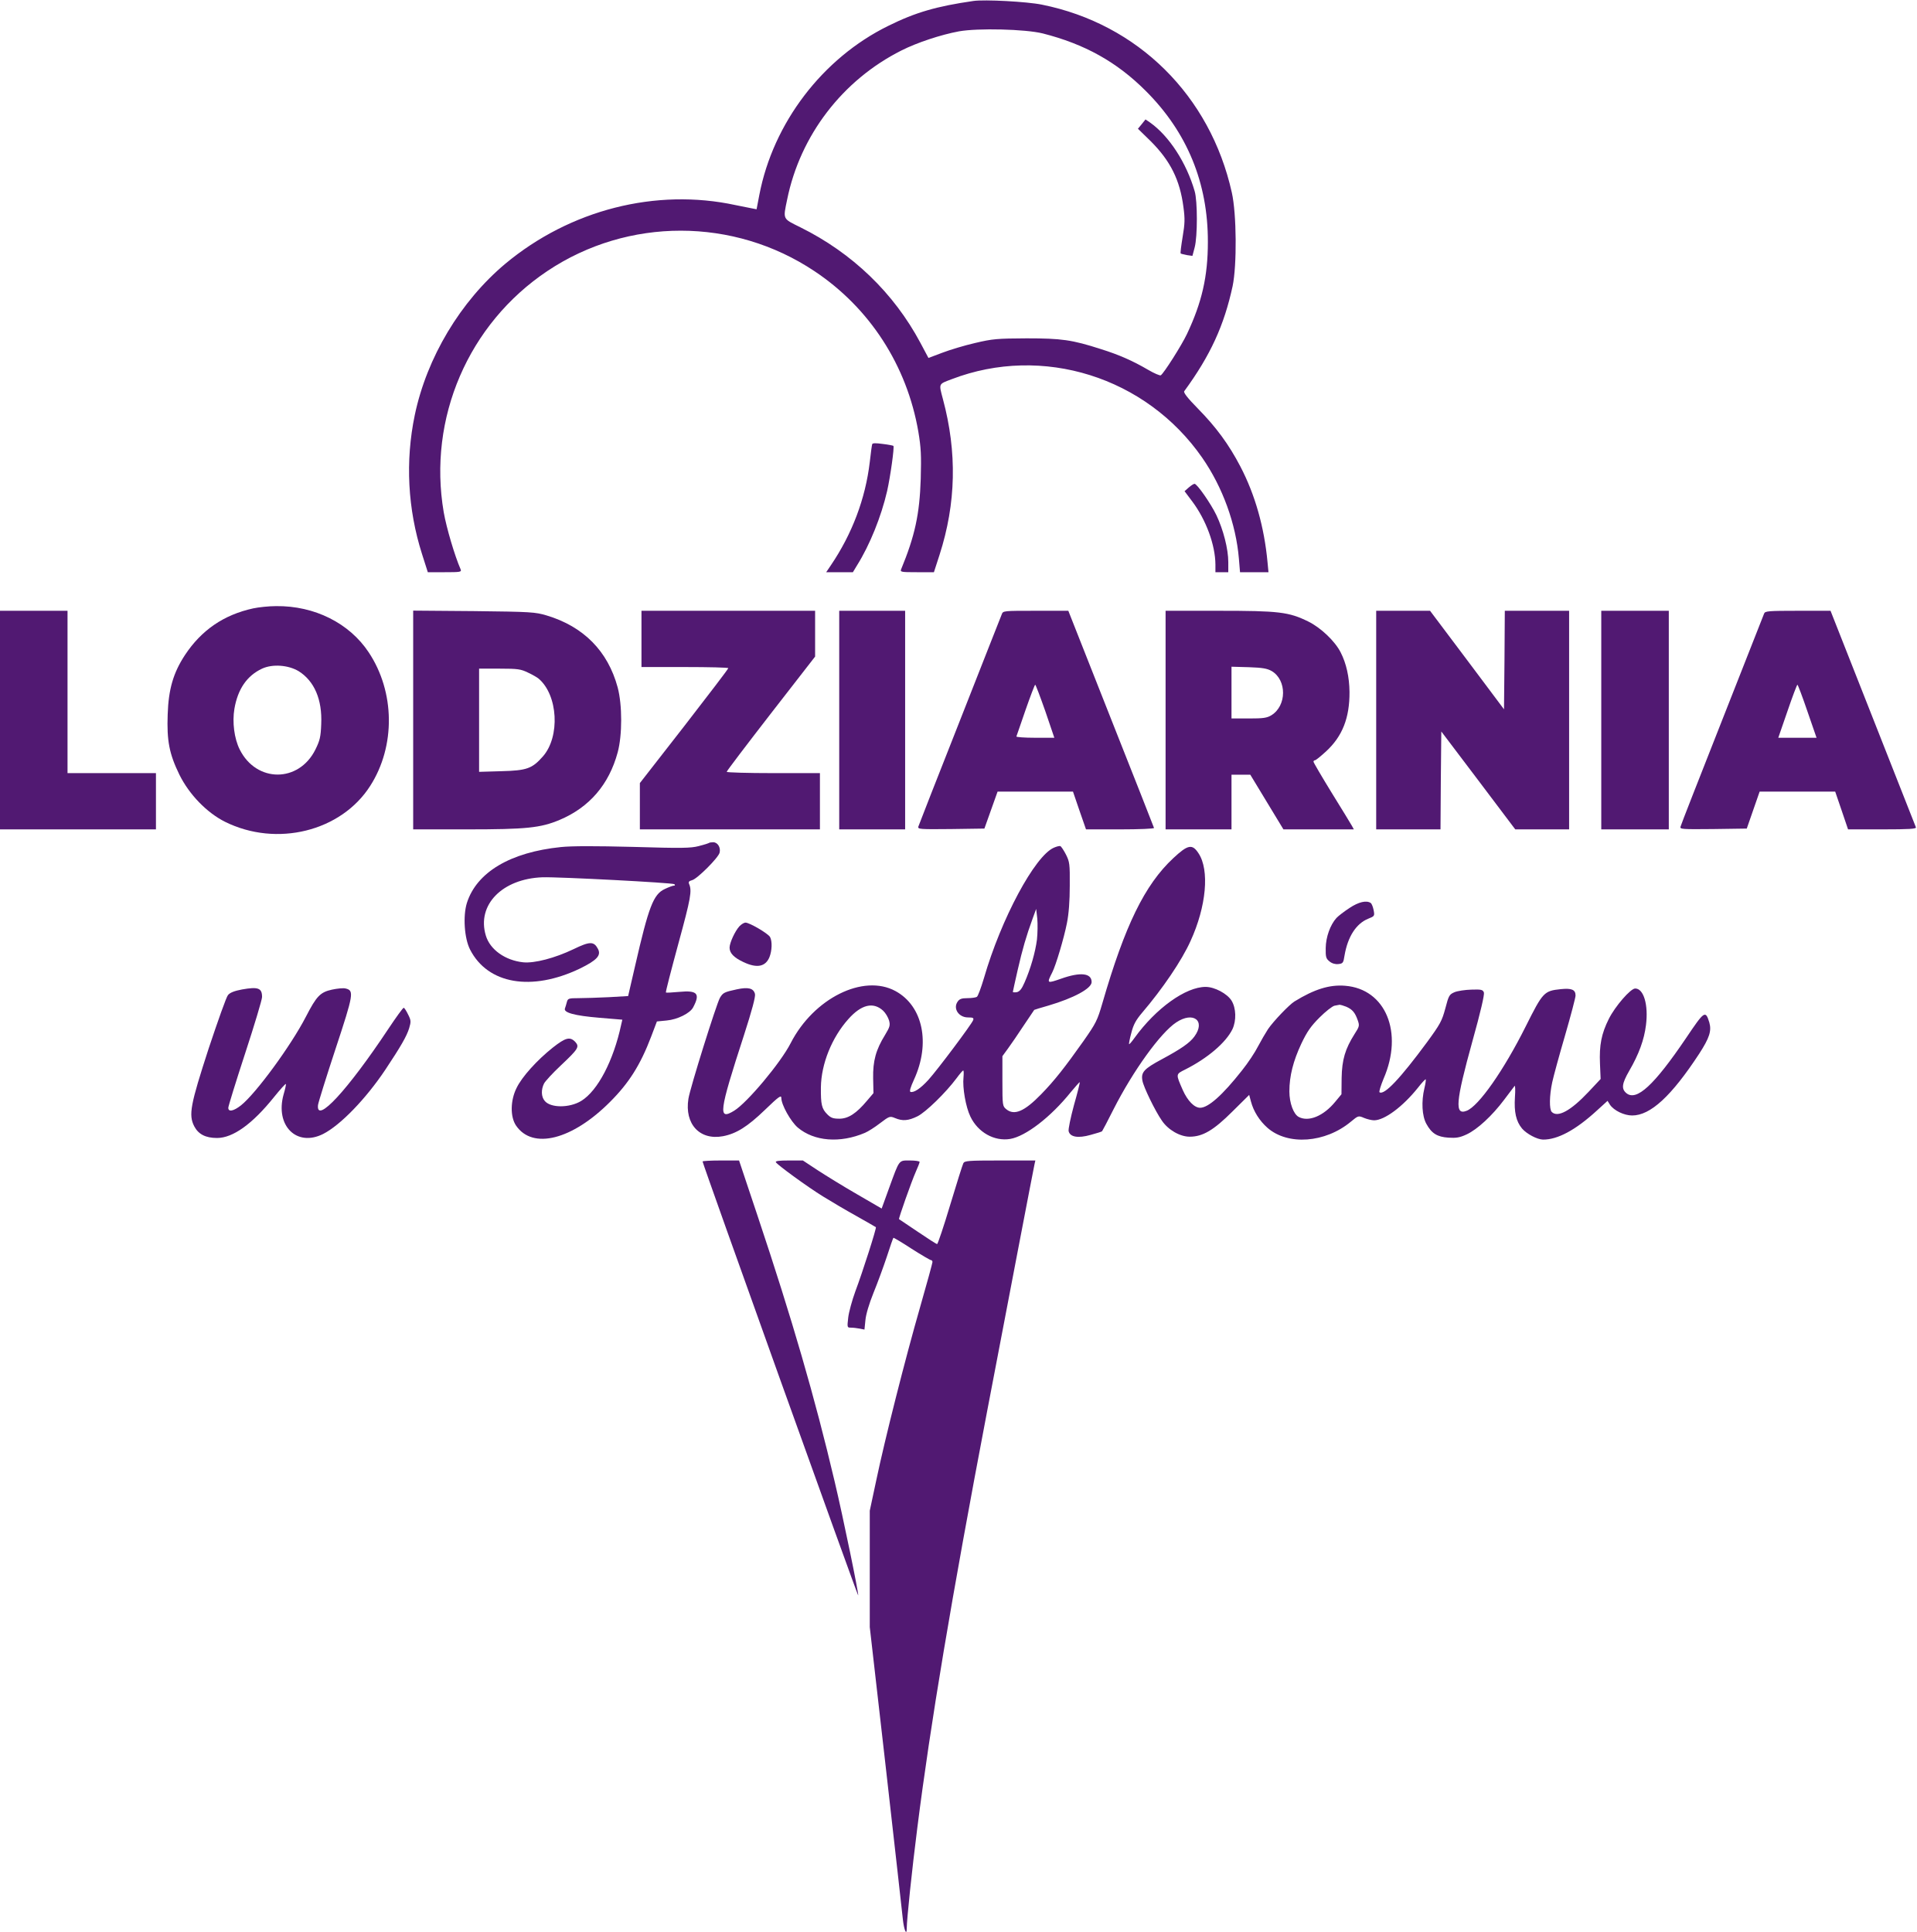
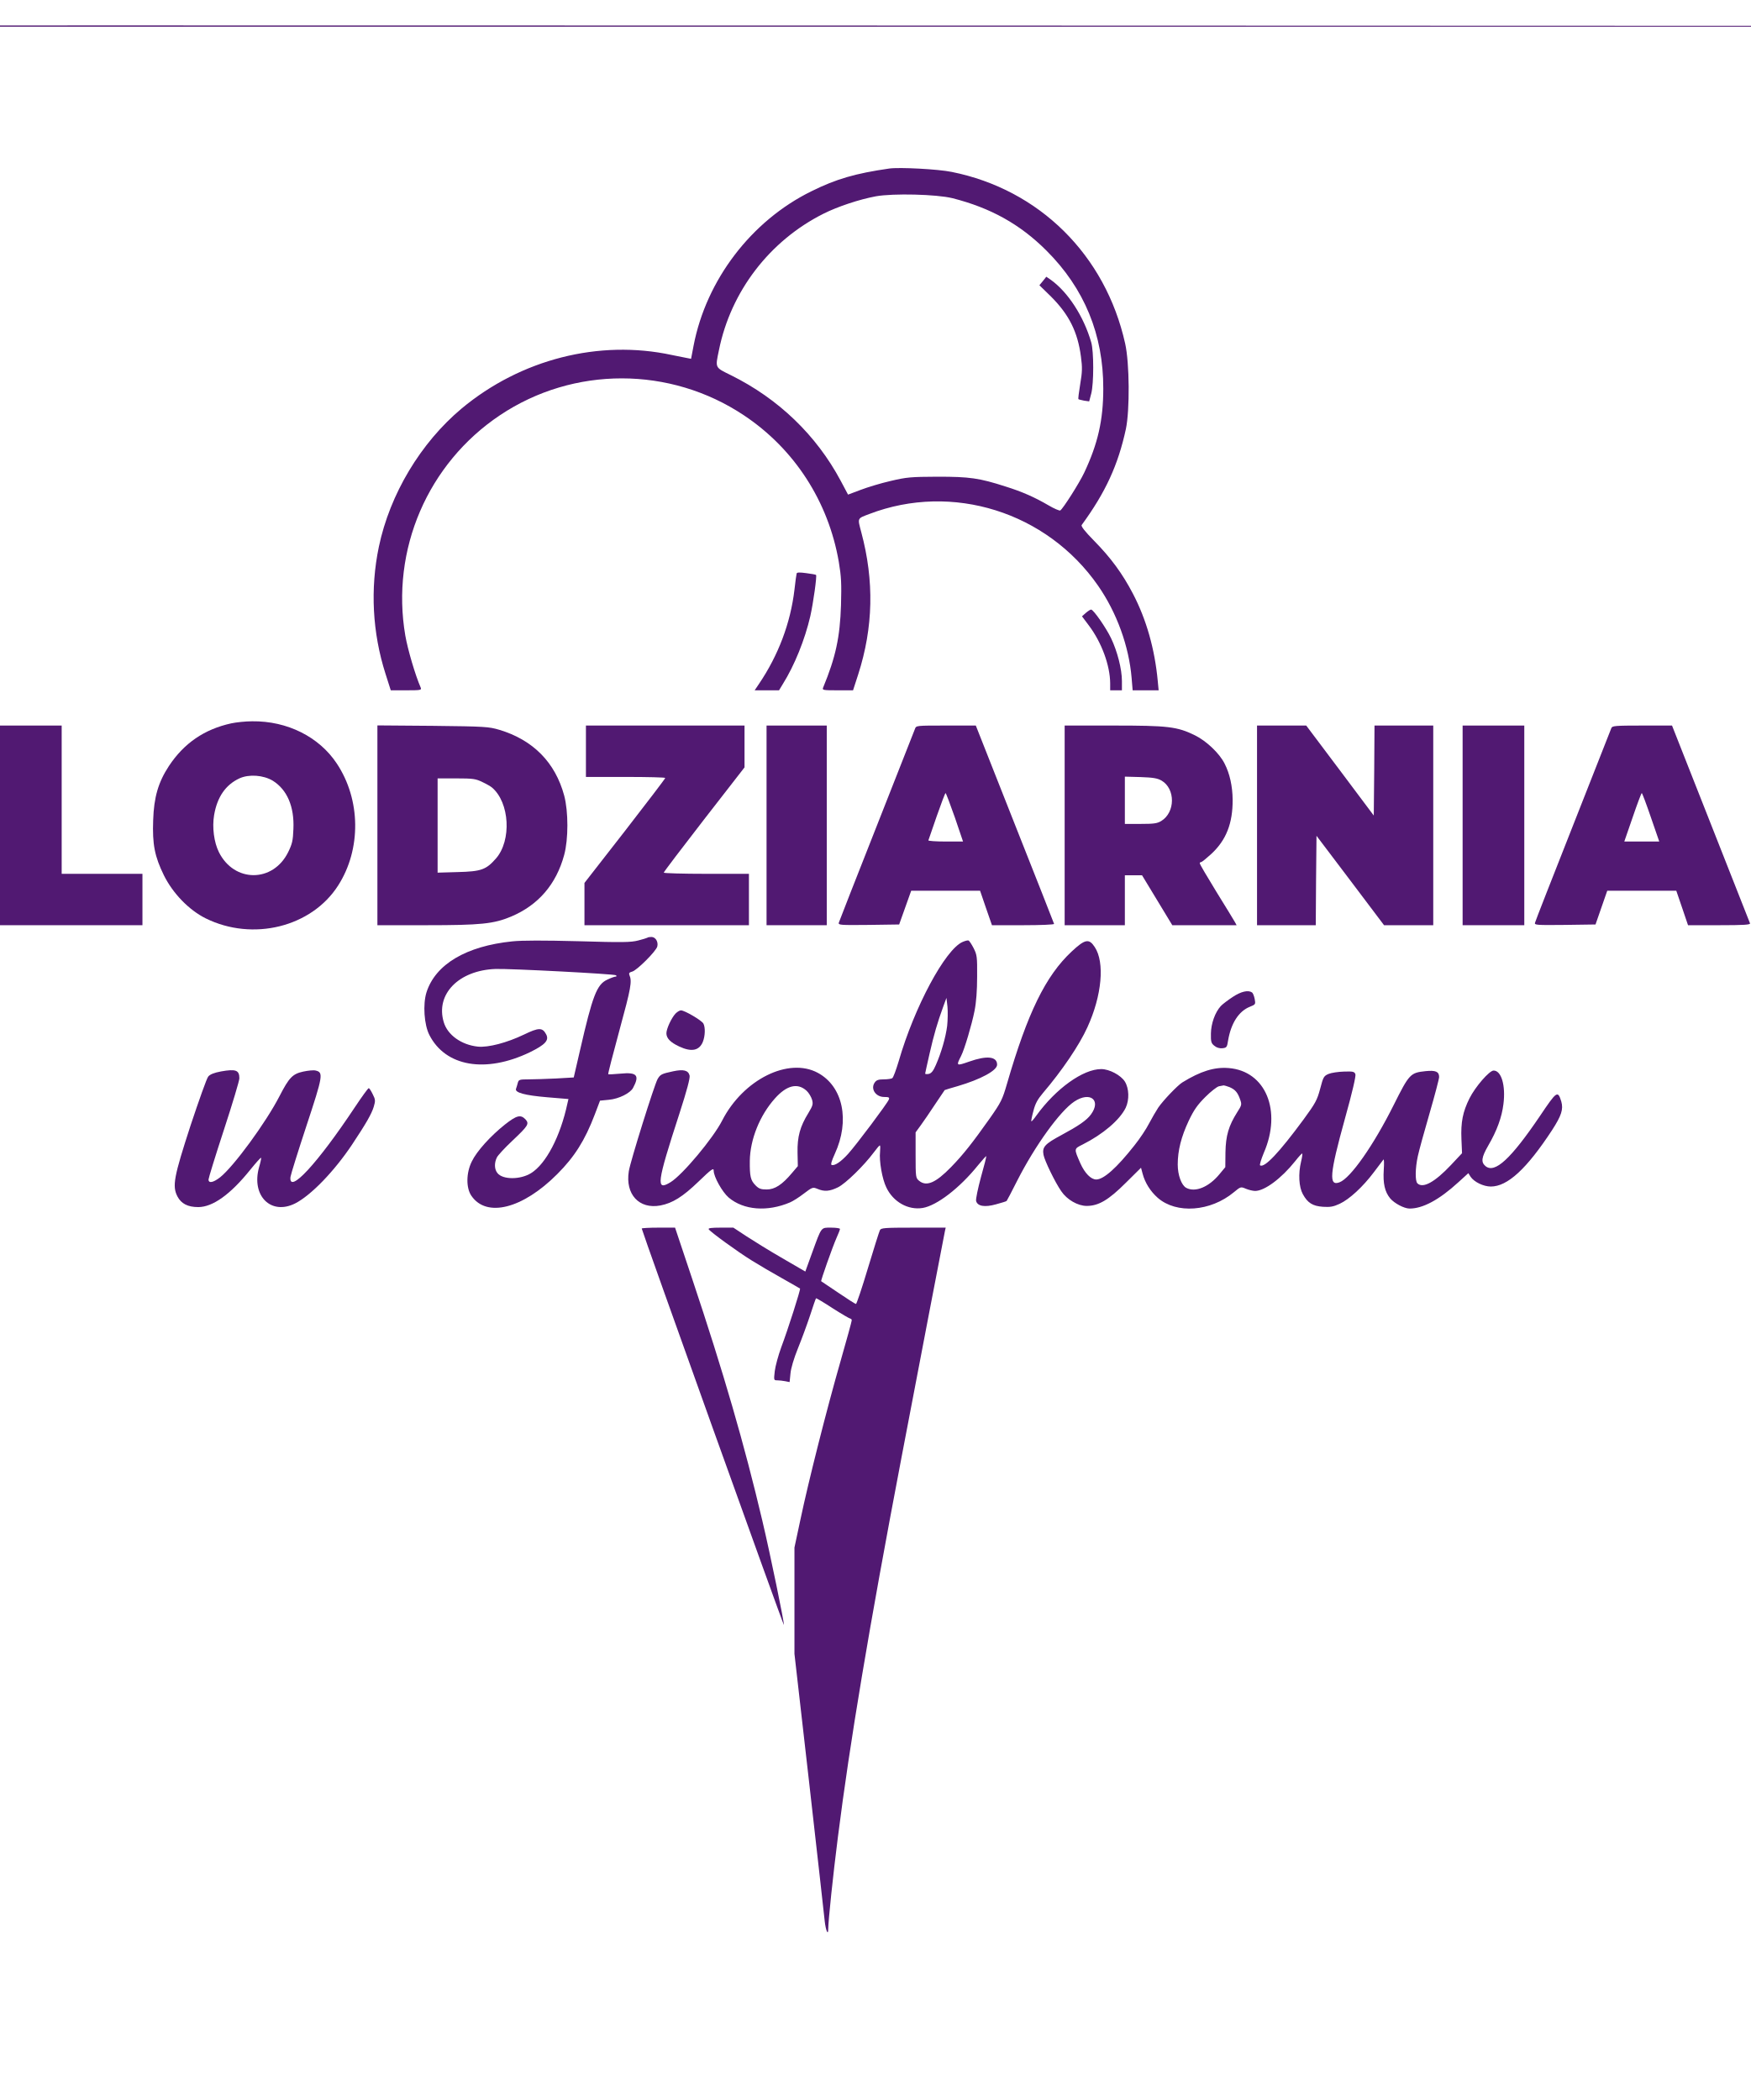
- <svg xmlns="http://www.w3.org/2000/svg" width="1192" height="1202" viewBox="0 0 1192 1202" fill="none">
+ <svg xmlns="http://www.w3.org/2000/svg" width="50px" height="60px" viewBox="0 0 1192 1202" fill="none">
  <path d="M-432.5 -95.8C-432.8 -95.1 -432.9 195.1 -432.8 549L-432.5 1192.5L-432.2 548.2L-432 -96H553.5H1539L1539.3 548L1539.5 1192V547.8V-96.5L553.7 -96.8C-234.4 -97 -432.2 -96.8 -432.5 -95.8Z" fill="#511972" />
  <path d="M605.5 0.6C582.6 3.9 569.4 7.7 552.5 16.1C511.6 36.2 480.9 76.5 472.3 121.3L470.6 130.2L467.5 129.6C465.9 129.3 461.4 128.4 457.5 127.6C408 116.9 354.6 130.5 314.3 164.1C286.4 187.5 265.5 222.4 258 258.2C252 286.9 253.6 316.8 262.5 344.7L266.1 356H276.6C286.3 356 287.2 355.9 286.5 354.2C282.8 345.7 277.7 328.4 276 318.7C266 260.2 291.3 201.5 340.5 168.6C390.6 135.1 456.4 135.2 506.6 168.7C541 191.6 564.1 227.4 571.2 268.5C572.9 278.7 573.1 283.2 572.7 298C572 319.8 569.1 333.4 560.5 354.2C559.8 355.9 560.7 356 570.3 356H580.9L584.4 345.2C594.7 313.2 595.4 281.4 586.5 248.3C583.9 238.4 583.6 239.1 592 235.9C648.4 214.3 712.9 234.5 747.8 284.8C760.5 303.1 768.8 326 770.6 347.6L771.3 356H780.1H789L788.4 349.7C786.4 328.1 780.7 307.8 771.5 290.2C764.3 276.4 756.4 265.7 745.1 254.2C738.7 247.7 736 244.2 736.6 243.4C752.9 221.1 761.4 202.5 766.7 178C769.4 165.1 769.2 133.1 766.2 119.8C752.8 59.5 707.8 14.9 648.1 2.9C638.9 1 612.4 -0.4 605.5 0.6ZM648.6 20.8C674.6 27.4 694.6 38.5 712.6 56.5C738.4 82.2 751.4 113.8 751.3 150.5C751.3 172 747.6 188.1 738.3 207.8C735 214.8 723.9 232.3 722 233.5C721.5 233.8 717.9 232.3 714 230C704.6 224.5 696 220.7 684.8 217.2C666.8 211.4 660.3 210.5 638.5 210.5C620.2 210.6 617.5 210.8 606.5 213.4C599.9 214.9 590.7 217.7 586 219.5L577.5 222.7L572.5 213.3C555.9 182.2 530.1 157.4 497.8 141.4C486.7 135.9 487 136.7 489.6 124.2C497.7 84.2 524.1 49.8 560.7 31.4C570.4 26.5 585.2 21.6 596.5 19.5C608.3 17.4 637.7 18.1 648.6 20.8Z" fill="#511972" />
  <path d="M710.2 77.2L707.8 80.1L715.7 87.8C728 100.1 733.9 111.9 736.1 128.8C737.1 136.2 737 139.1 735.6 147.4C734.7 152.9 734.1 157.5 734.4 157.7C734.6 157.9 736.3 158.3 738.2 158.7L741.7 159.2L743.1 153.9C744.9 147.1 744.9 125.1 743.1 119C738 101.3 727.2 84.6 715.3 76.2L712.5 74.3L710.2 77.2Z" fill="#511972" />
  <path d="M542.5 276.4C542.3 277 541.6 282 541 287.5C538.3 310.3 530 332.2 516.8 351.7L513.9 356H522.2H530.5L533.1 351.7C541 339.1 548.1 321.5 551.8 305.5C553.8 296.6 556.4 278.1 555.7 277.4C555.5 277.2 552.5 276.6 549.1 276.2C544.7 275.6 542.7 275.6 542.5 276.4Z" fill="#511972" />
  <path d="M739.4 303.3L736.8 305.6L741.6 312C750.2 323.5 755.9 339 756 351.2V356H760H764V349.7C764 341.6 760.9 329.5 756.6 320.5C753.2 313.4 744.6 301 743 301C742.5 301 740.9 302 739.4 303.3Z" fill="#511972" />
  <path d="M157.5 378.5C139.2 382.5 125.3 392 115 407.6C107.8 418.6 104.8 428.8 104.3 444.5C103.7 460.9 105.3 469.1 111.6 482C117.7 494.3 128.6 505.6 140 511.3C172.1 527.2 212.2 517.3 230.3 488.9C246.1 464.2 245.7 430.4 229.3 405.8C217.3 387.7 195.6 376.8 171.7 377.1C167.2 377.1 160.8 377.8 157.5 378.5ZM185.8 417.6C195.5 423.7 200.5 435.2 199.8 450.5C199.5 458.4 199 460.6 196.2 466.3C185.9 487.1 159.5 487.1 149.1 466.3C145.7 459.5 144.4 449.3 145.8 441C147.9 428.7 153.6 420.4 163 416C169.5 413 179.3 413.7 185.8 417.6Z" fill="#511972" />
  <path d="M0 448V516H48.5H97V498.5V481H69.5H42V430.5V380H21H0V448Z" fill="#511972" />
  <path d="M257 447.9V516H290.4C327.4 516 336.2 515.1 348.1 510.1C366.6 502.3 378.8 488.1 384.2 468.1C387.1 457.4 387.1 438.6 384.2 427.7C378.1 405.1 363 389.8 340 382.9C332.9 380.8 330.4 380.6 294.8 380.2L257 379.9V447.9ZM328.5 418.5C331.3 419.8 334.2 421.5 335 422.2C347.1 432.4 348.5 458.3 337.7 470.6C331 478.2 327.7 479.4 311.8 479.8L298 480.2V448.1V416H310.8C322.2 416 324 416.3 328.5 418.5Z" fill="#511972" />
  <path d="M399 397.5V415H426C440.9 415 453 415.3 453 415.7C453 416.2 440.6 432.4 425.5 451.9L398 487.2V501.6V516H454H510V498.5V481H481C465.1 481 452 480.6 452 480.2C452 479.7 464.4 463.4 479.5 443.9L507 408.5V394.2V380H453H399V397.5Z" fill="#511972" />
  <path d="M522 448V516H542.5H563V448V380H542.5H522V448Z" fill="#511972" />
  <path d="M623.1 382.2C622.6 383.5 610.8 413.3 597 448.5C583.1 483.7 571.5 513.3 571.2 514.3C570.8 515.9 572.1 516 591.5 515.8L612.3 515.5L616.4 504L620.5 492.5H644H667.4L671.4 504.2L675.5 516H696.8C708.6 516 718 515.6 717.8 515.1C717.7 514.6 705.6 484 691 447.1L664.5 380H644.2C624.1 380 623.9 380 623.1 382.2ZM650.2 442.5L655.8 459H643.8C637.2 459 632 458.6 632.2 458.2C632.4 457.8 634.9 450.3 637.9 441.7C640.9 433.1 643.6 426 643.9 426C644.2 426 647 433.4 650.2 442.5Z" fill="#511972" />
  <path d="M725 448V516H745.5H766V499V482H771.9H777.7L788 499L798.3 516H820.2H842.1L840.9 513.8C840.2 512.6 834.6 503.3 828.3 493.2C822.1 483.1 817 474.4 817 473.9C817 473.4 817.4 473 817.9 473C818.5 473 821.5 470.5 824.8 467.5C835 458.1 839.5 446.6 839.4 430.5C839.3 421.2 837.4 412.7 833.9 405.9C830.4 398.9 821.5 390.5 813.8 386.7C801.6 380.7 795.5 380 758 380H725V448ZM791 417.5C800.5 423.1 800.4 439.1 790.8 445C788 446.7 785.7 447 776.8 447H766V430.9V414.8L776.8 415.1C785.3 415.4 788.2 415.9 791 417.5Z" fill="#511972" />
  <path d="M856 448V516H876H896L896.2 485.5L896.5 455.1L919.5 485.5L942.5 516H959.2H976V448V380H956H936L935.8 410.6L935.5 441.3L912.5 410.6L889.5 380H872.8H856V448Z" fill="#511972" />
  <path d="M996 448V516H1017H1038V448V380H1017H996V448Z" fill="#511972" />
  <path d="M1097.3 381.7C1096.9 382.7 1085.2 412.5 1071.2 448C1057.2 483.5 1045.5 513.3 1045.3 514.3C1044.8 515.9 1046.1 516 1065.6 515.8L1086.5 515.5L1090.5 504L1094.5 492.5H1118H1141.5L1145.5 504.2L1149.5 516H1170.8C1187.5 516 1192.1 515.7 1191.7 514.7C1191.5 514.1 1179.4 483.5 1164.9 446.7L1138.6 380H1118.3C1099.8 380 1097.9 380.2 1097.3 381.7ZM1124.2 442.5L1129.9 459H1118H1106.1L1111.8 442.5C1114.9 433.4 1117.7 426 1118 426C1118.3 426 1121.1 433.4 1124.2 442.5Z" fill="#511972" />
  <path d="M440.9 524.5C440.6 524.7 437.8 525.6 434.6 526.4C429.6 527.7 424.1 527.8 393.8 526.9C370.2 526.3 355.7 526.3 348.9 527C317.5 530.2 296.5 542.6 290.4 561.8C287.9 569.9 288.8 583.8 292.4 590.8C303.4 612.3 330.6 617 360.7 602.6C371.3 597.4 374.1 594.4 371.9 590.3C369.4 585.6 366.9 585.6 356.8 590.5C345.1 596.1 332.5 599.4 325.4 598.7C314.2 597.5 304.8 590.8 302.2 582.1C296.4 563 312.4 546.7 337.5 545.8C347.5 545.5 418.4 549.2 419.5 550.1C420 550.7 419.9 551 419.2 551C418.5 551 416 551.9 413.5 553.1C406.4 556.4 403.5 564 395 601.1L390.7 619.7L378.7 620.4C372.1 620.7 363.7 621 360 621C353.7 621 353.2 621.2 352.6 623.4C352.3 624.7 351.7 626.5 351.4 627.4C350.4 630 357.3 631.9 372.7 633.2L387.1 634.4L386.4 637.4C381.6 659.9 371.8 678.6 361.6 684.9C354.3 689.4 342.4 689.4 338.8 684.9C336.6 682.3 336.5 677.9 338.4 674.1C339.2 672.6 343.8 667.6 348.7 663C359.7 652.6 360.6 651.3 357.8 648.2C354.5 644.8 351.8 645.5 343.8 651.8C334 659.6 324.6 670 321.3 676.9C317.4 684.7 317.3 694.9 321 700.3C331.3 715.4 355.9 709.2 379.5 685.5C391.2 673.8 398.3 662.6 405 645L408.6 635.5L414.7 634.9C421.4 634.3 429.2 630.4 431.1 626.8C435.7 618.2 433.8 616 422.5 617.1C418.1 617.5 414.4 617.7 414.2 617.5C413.9 617.3 417.5 603.5 422 586.9C429.7 558.7 430.5 554.2 428.6 549.9C428.1 548.7 428.6 548.1 430.5 547.6C433.7 546.8 446.8 533.7 447.6 530.5C448.4 527.3 446.4 524 443.6 524C442.4 524 441.1 524.2 440.9 524.5Z" fill="#511972" />
  <path d="M655.5 527.4C643.7 532.5 622.7 571.6 612 608.6C610.2 614.6 608.3 619.8 607.6 620.2C607 620.6 604.4 621 601.8 621C598.2 621 596.8 621.5 595.7 623.1C592.6 627.4 596.3 633 602.1 633C605.3 633 605.8 633.3 605.3 634.7C604.4 637.2 583.2 665.5 577.5 671.8C572.6 677.2 568.4 680 566.3 679.3C565.6 679 566.3 676.5 568.5 671.7C578.9 649.1 574.1 625.9 557 616.6C537 605.7 506.1 621.1 491.8 649C485.6 661.2 464.7 686.1 456.7 691C446.5 697.3 447.1 692.2 462.7 644.2C467.8 628.4 470 620.1 469.6 618.4C468.7 614.8 465.4 614 458.4 615.5C450.5 617.2 449.7 617.6 447.8 620.8C445.6 624.7 429.2 677 428.2 683.6C425.7 699.3 435.2 709.6 449.7 706.9C458 705.3 464.9 701 475.7 690.6C484.6 682 486 681.1 486 683.2C486 687.3 491.8 697.7 496.2 701.5C506.4 710.1 522.5 711.4 538 704.8C539.9 704 544.2 701.3 547.4 698.8C553.2 694.4 553.5 694.3 556.7 695.6C561.4 697.6 565 697.3 570.7 694.5C575.9 691.9 588.3 679.8 595 670.8C596.9 668.2 598.8 666 599.1 666C599.5 666 599.5 667.9 599.3 670.3C598.6 676.6 600.7 688.8 603.6 694.7C608.3 704.5 618.4 710.2 628.3 708.6C637.9 707 653.5 695.1 666.1 679.4C669 675.9 671.5 673.1 671.6 673.3C671.8 673.5 670.2 679.9 668 687.6C665.9 695.4 664.4 702.6 664.7 703.8C665.6 707.4 670.5 708.3 678.3 706.1C682 705.1 685.3 704.1 685.5 703.8C685.7 703.6 689 697.4 692.7 690C704.8 666.2 721.8 642.6 731.6 636.1C742.3 629 750.1 635.1 742.9 644.9C740 648.9 734.4 652.7 722.7 659C711.5 665 709.6 667.1 710.6 672.4C711.3 676.3 718.5 691.2 722.7 697.2C726.6 703 734 707.2 740 707.2C748.1 707.2 754.9 703.2 766.7 691.4L777 681.2L778.1 685.3C779.7 691.4 783.4 697.3 788.4 701.7C801.1 712.8 824.3 711.1 840.2 697.9C844.8 694.1 844.9 694 848.4 695.5C850.3 696.3 853.2 697 854.7 697C861.1 697 872.5 688.6 882 676.7C884.4 673.6 886.6 671.3 886.8 671.5C887 671.7 886.7 674.2 886 677C884 685.3 884.5 694.3 887.2 699.2C890.5 705.2 893.9 707.3 900.9 707.8C905.7 708.1 907.9 707.8 912.2 705.8C918.9 702.7 928.1 694.2 935.6 684.2C938.8 680 941.7 676.1 942.1 675.6C942.5 675.2 942.6 678.3 942.3 682.6C941.7 691.9 943 697.6 946.7 702.1C949.6 705.5 956.1 708.9 959.7 709C968.8 709.1 980 703.1 993.2 691L999.9 684.9L1001.4 687.3C1003.8 690.9 1010.2 694 1015.2 694C1026.6 694 1039.6 682 1056.9 655.6C1063.3 645.7 1064.7 641.4 1063.2 636.1C1060.8 628.4 1060.2 628.8 1048.7 645.9C1028.8 675.3 1017.9 685.3 1011.6 680.1C1008.4 677.4 1008.8 674.2 1013.4 666.2C1019.4 655.9 1022.7 646.8 1023.8 637.8C1025.4 625.2 1022.4 615 1017.1 615C1014.2 615 1004.6 626.1 1000.7 633.9C996.1 643.1 994.7 650.2 995.2 661.8L995.6 671.3L988.1 679.3C977 691.1 968.9 695.5 965.2 691.8C963.6 690.2 963.7 681.6 965.5 673.3C966.3 669.6 969.9 656.4 973.5 644.1C977.1 631.7 980 620.6 980 619.4C980 615.7 977.6 614.7 970.8 615.4C960.4 616.5 959.7 617.2 949 638.6C935.4 665.8 919.7 688.3 912.2 691.1C904.7 694 905.4 685.6 915.8 648C921 629.4 923.4 618.8 923 617.5C922.3 615.7 921.4 615.5 915.2 615.7C911.4 615.8 906.6 616.5 904.7 617.3C901.5 618.7 901.1 619.3 899 627.4C896.9 635.2 895.8 637.2 887.7 648.3C870.9 671.1 861.1 681.4 858.1 679.6C857.6 679.3 858.8 675.5 860.6 671.1C873.1 642.4 861.9 615.3 836.7 613.3C827 612.5 817.6 615.4 805.1 623.1C801.9 625.1 792.1 635.3 788.7 640.3C787.2 642.6 784.4 647.4 782.5 651C780.7 654.6 776.2 661.4 772.5 666C760.3 681.5 751.5 689.2 746.5 689.2C742.9 689.2 738.7 684.9 735.7 678.2C731.3 668.1 731.2 668.4 737.2 665.4C751.1 658.4 762.5 648.7 766.6 640.3C769.1 634.9 768.9 627.2 766 622.5C763.3 618.2 755.5 614 749.9 614C737.5 614 719 627.3 705.7 645.7C704 648.1 702.5 649.8 702.3 649.6C702.1 649.4 702.7 646.2 703.7 642.6C705 637.4 706.6 634.6 710.3 630.2C723.1 615.2 735 597.7 740.5 585.5C750.4 563.9 752.4 541.3 745.5 530.9C741.6 524.9 738.9 525.4 729.8 533.9C712 550.5 699.7 575.8 685.7 624.1C682.6 634.8 681.7 636.6 674 647.6C662.4 664 655.9 672.3 647.6 680.8C637.2 691.5 630.9 694.2 625.9 690.1C623.6 688.2 623.5 687.8 623.5 672.6V657.1L627 652.3C628.9 649.7 633.3 643.3 636.7 638.1C640.2 632.9 643.2 628.5 643.3 628.3C643.5 628.2 647.5 626.9 652.2 625.6C667.8 621 679 615 679 611C679 605.4 672.1 604.6 660 608.9C651.1 612 651 611.9 654.5 605C656.8 600.5 661.8 583.6 663.6 574.5C664.8 568.6 665.4 560.5 665.4 551C665.5 537.4 665.3 536.2 663 531.6C661.6 528.9 660 526.5 659.5 526.4C658.9 526.2 657.1 526.7 655.5 527.4ZM645 584.5C644 592.4 641 602.8 637.3 611.2C635.5 615.4 634.2 616.9 632.4 617.3C631.1 617.5 630 617.4 630 617.1C630 616.8 631.4 610.6 633 603.5C636 590.4 638.3 582.5 642.3 571.5L644.5 565.5L645.2 571.5C645.5 574.8 645.4 580.6 645 584.5ZM549.3 628.8C550.8 630.2 552.4 632.9 553 634.9C553.8 637.9 553.5 638.9 550.5 643.9C544.8 653.1 542.9 660.1 543.1 670.8L543.3 680.1L539.3 684.8C532.6 692.8 527.6 696 522.1 696C518.2 696 516.8 695.5 514.6 693.3C511.1 689.8 510.5 687.2 510.6 676.5C510.8 661.9 517.4 645.5 527.7 634C535.8 624.9 543.2 623.2 549.3 628.8ZM837.3 626.3C841.2 628 842.8 629.9 844.5 634.7C845.7 638.1 845.6 638.6 842.5 643.4C836.7 652.6 834.7 659.3 834.5 670.7L834.4 680.8L830.5 685.5C823.3 694.3 814 698.2 807.8 694.9C804.6 693.2 802 686.3 802 679C802 669.4 804.4 660.1 809.4 649.4C813 641.8 815.4 638.4 820.8 633C824.5 629.3 828.7 626 830.1 625.7C831.4 625.5 832.9 625.2 833.3 625.1C833.7 625.1 835.5 625.6 837.3 626.3Z" fill="#511972" />
  <path d="M839.4 564.9C836.2 567 832.5 569.8 831.3 571.1C827.4 575.4 824.7 583 824.6 589.8C824.5 595.4 824.8 596.4 826.9 598.1C828.4 599.4 830.5 600 832.4 599.8C835.3 599.5 835.6 599.1 836.3 594.5C838.3 582.7 843.6 574.6 851 571.6C855 570 855.1 569.9 854.4 566.2C854 564.2 853.2 562.2 852.6 561.8C850 560 845.1 561.1 839.4 564.9Z" fill="#511972" />
  <path d="M460 576.2C457.2 579.2 453.8 586.6 453.8 589.6C453.8 593 456.5 595.8 462.5 598.6C470.8 602.5 476.1 601.5 478.6 595.5C480.2 591.5 480.4 585.7 479 583C477.8 580.8 466.2 574 463.7 574C462.8 574 461.2 575 460 576.2Z" fill="#511972" />
  <path d="M150.5 615.6C145.7 616.5 143 617.6 141.8 619.1C140.8 620.2 135.5 635.2 129.8 652.3C118.4 687.4 117.2 693.6 120.8 700.7C123.4 705.7 127.9 708 135 708C144.9 708 157 699.3 170.4 682.6C174.2 677.9 177.5 674.2 177.8 674.4C178 674.6 177.4 677.6 176.4 680.9C171 700.3 184.5 713.8 201 705.5C211.8 700 227.6 683.6 239.7 665.5C249.4 650.9 253 644.6 254.5 639.7C255.7 635.6 255.7 634.8 253.8 631.1C252.7 628.8 251.5 627 251.1 627C250.6 627 246.3 633 241.5 640.2C216.2 678.3 196.5 699.6 197.8 687.5C198 685.9 202.9 670.2 208.7 652.6C220 618.4 220.3 616.3 215 615C213.6 614.6 209.8 615 206.5 615.7C199.2 617.3 196.9 619.7 190.3 632.5C181.1 650.4 159.2 680.3 149.9 687.7C145.3 691.3 142 692 142 689.2C142 688.3 146.7 673 152.5 655.3C158.3 637.6 163 621.9 163 620.3C163 614.7 160.6 613.8 150.5 615.6Z" fill="#511972" />
  <path d="M437 722.6C437 724 533.4 992.9 533.8 992.6C534.3 992 524.6 944.7 519.1 921.5C506.9 869.7 492.8 821 471.3 756.7L459.7 722H448.3C442.1 722 437 722.3 437 722.6Z" fill="#511972" />
  <path d="M482.6 723.1C483.7 724.9 502.4 738.5 511.8 744.3C516.8 747.4 526.1 752.9 532.6 756.5C539.1 760.2 544.6 763.3 544.8 763.5C545.3 764 536.6 791.3 532 803.5C530 809 528 816.3 527.6 819.7C526.9 825.9 526.9 826 529.3 826C530.7 826 533.1 826.3 534.7 826.6L537.7 827.2L538.3 821.3C538.6 817.8 540.6 811.1 543.3 804.4C545.8 798.3 549.5 788.2 551.6 781.9C553.6 775.6 555.5 770.3 555.7 770.1C555.8 769.9 560.9 772.9 567 776.9C573.1 780.8 578.6 784 579.1 784C579.6 784 580 784.5 580 785.2C580 785.8 576.6 798.3 572.4 812.9C563 845.6 550.5 895 545.1 920.7L541 939.9V976.1V1012.3L551 1099.9C556.5 1148.1 561.2 1190.6 561.6 1194.3C562.3 1200.7 564 1204.7 564 1199.7C564 1194.4 567.3 1162.8 570.6 1137C578.7 1072.9 591.7 995 614 878C626.1 814.6 642.9 726.8 643.5 724.2L644 722H622.1C602.1 722 600 722.2 599.2 723.7C598.7 724.7 595 736.4 591 749.7C587 763.1 583.3 774 582.9 774C582.4 774 577 770.5 570.8 766.3C564.6 762.1 559.4 758.6 559.2 758.5C558.8 758.2 566.9 735.2 569.6 729.1C570.9 726.2 572 723.4 572 722.9C572 722.4 569.3 722 566 722C558.9 722 559.6 721.1 553 739.2L548.4 751.9L532.9 742.9C524.4 738 513.4 731.2 508.5 728L499.4 722H490.6C484.6 722 482.1 722.3 482.6 723.1Z" fill="#511972" />
</svg>
